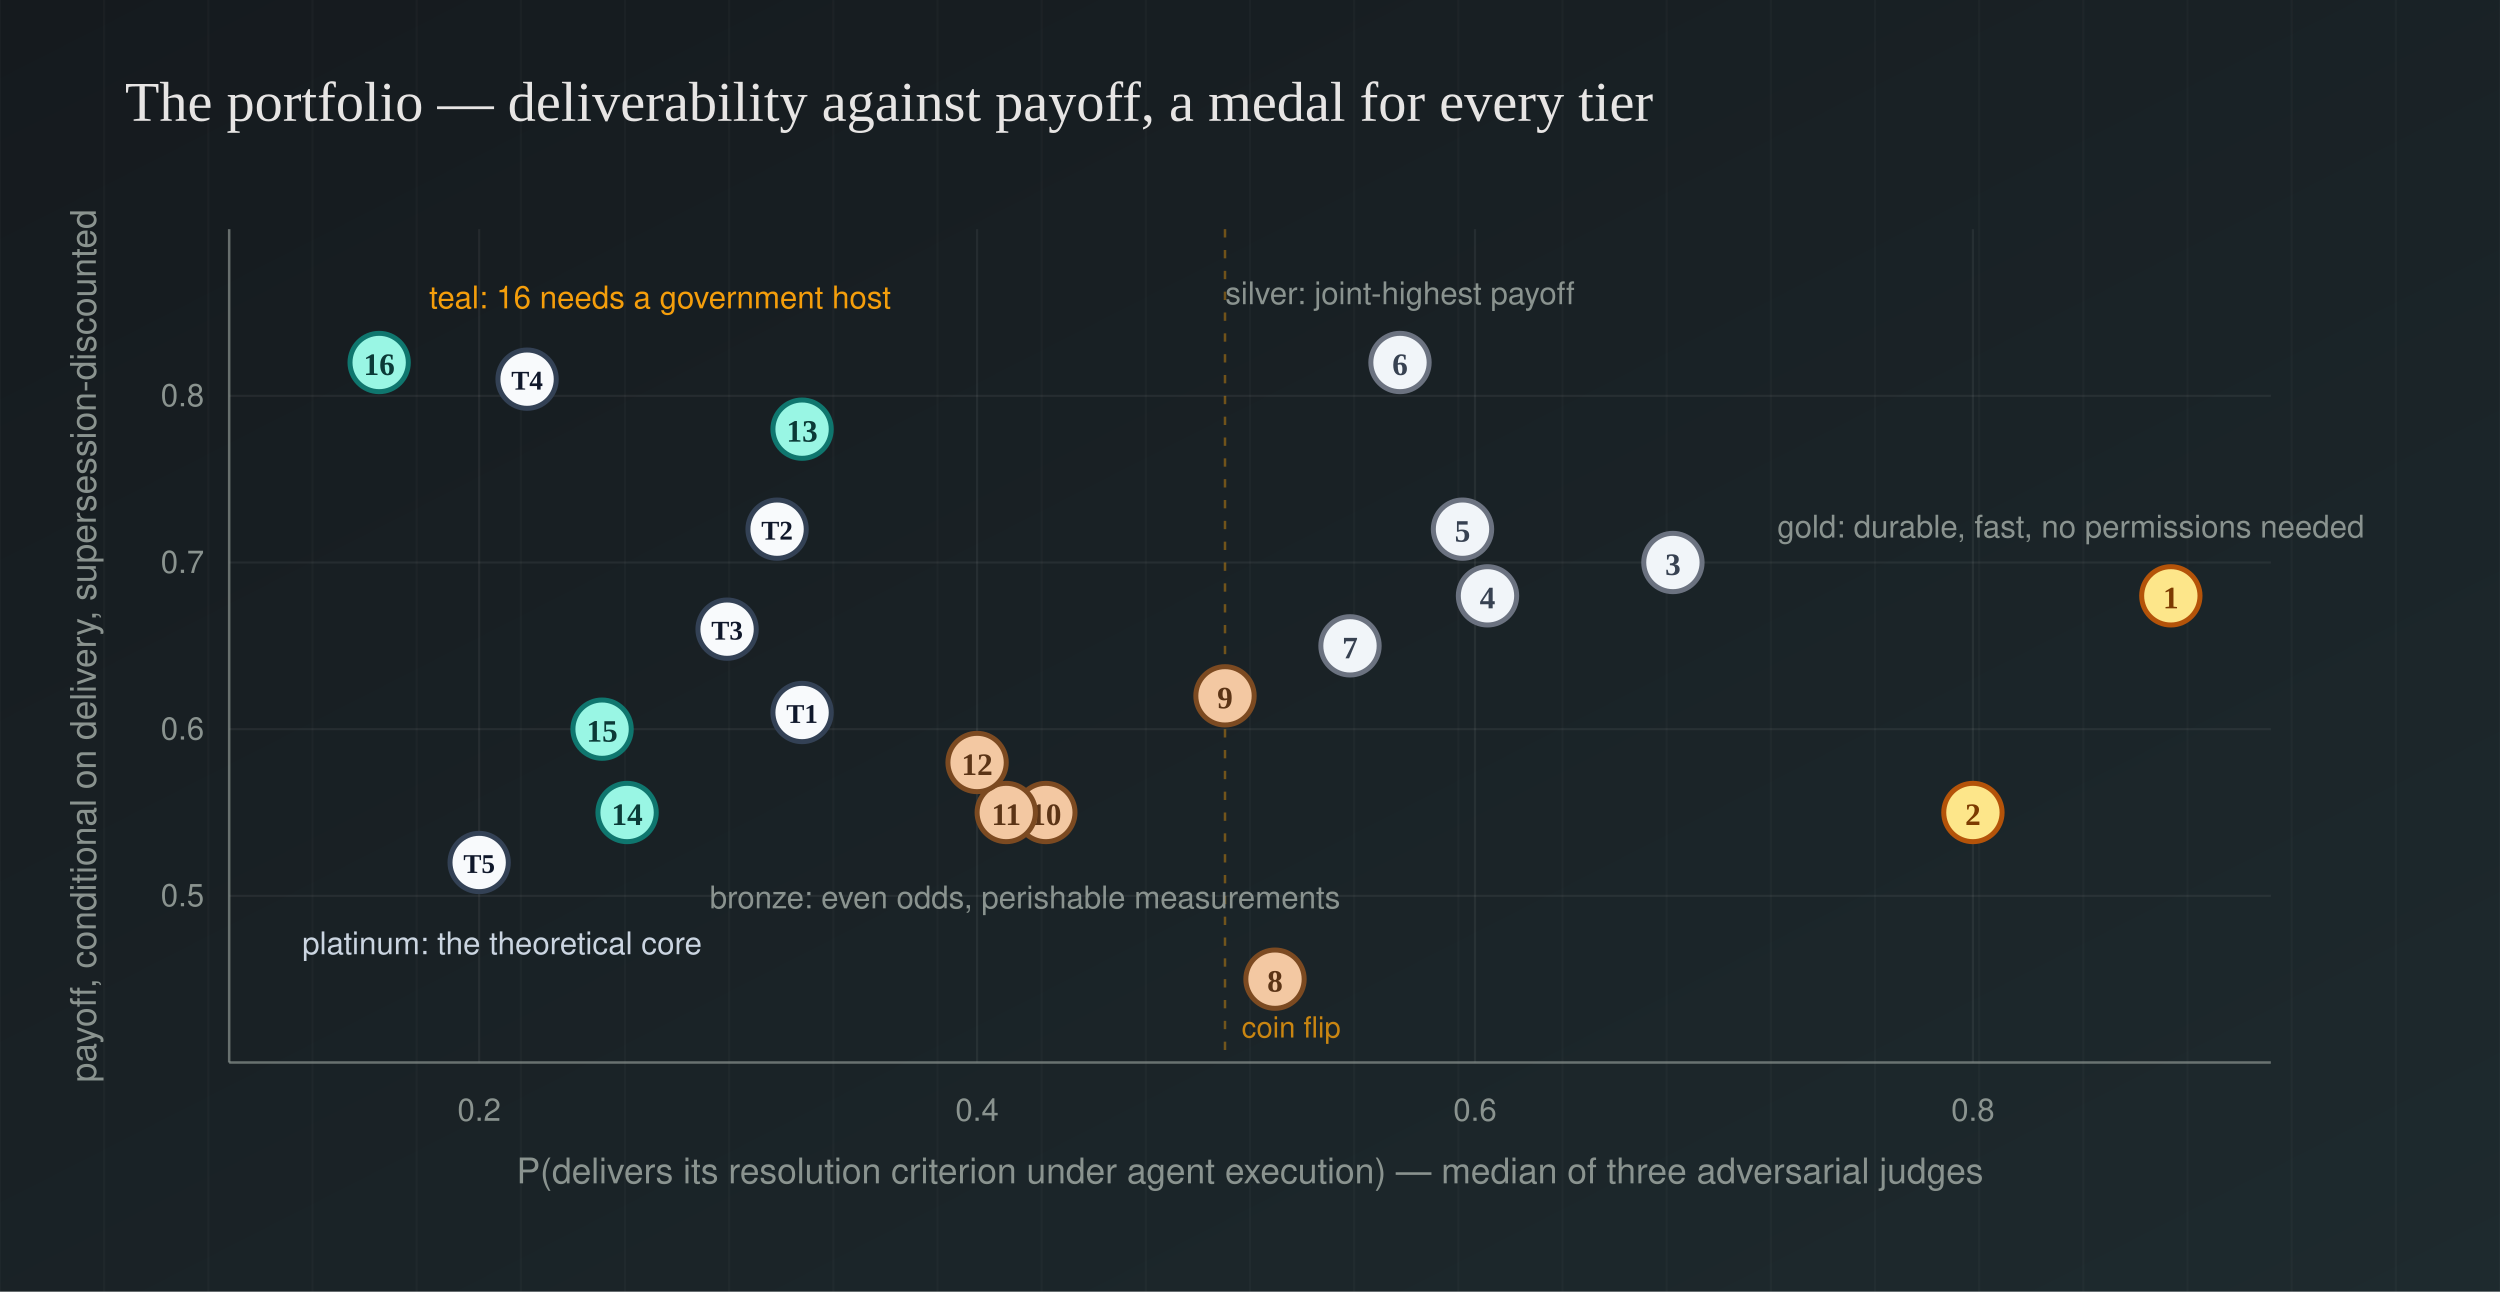
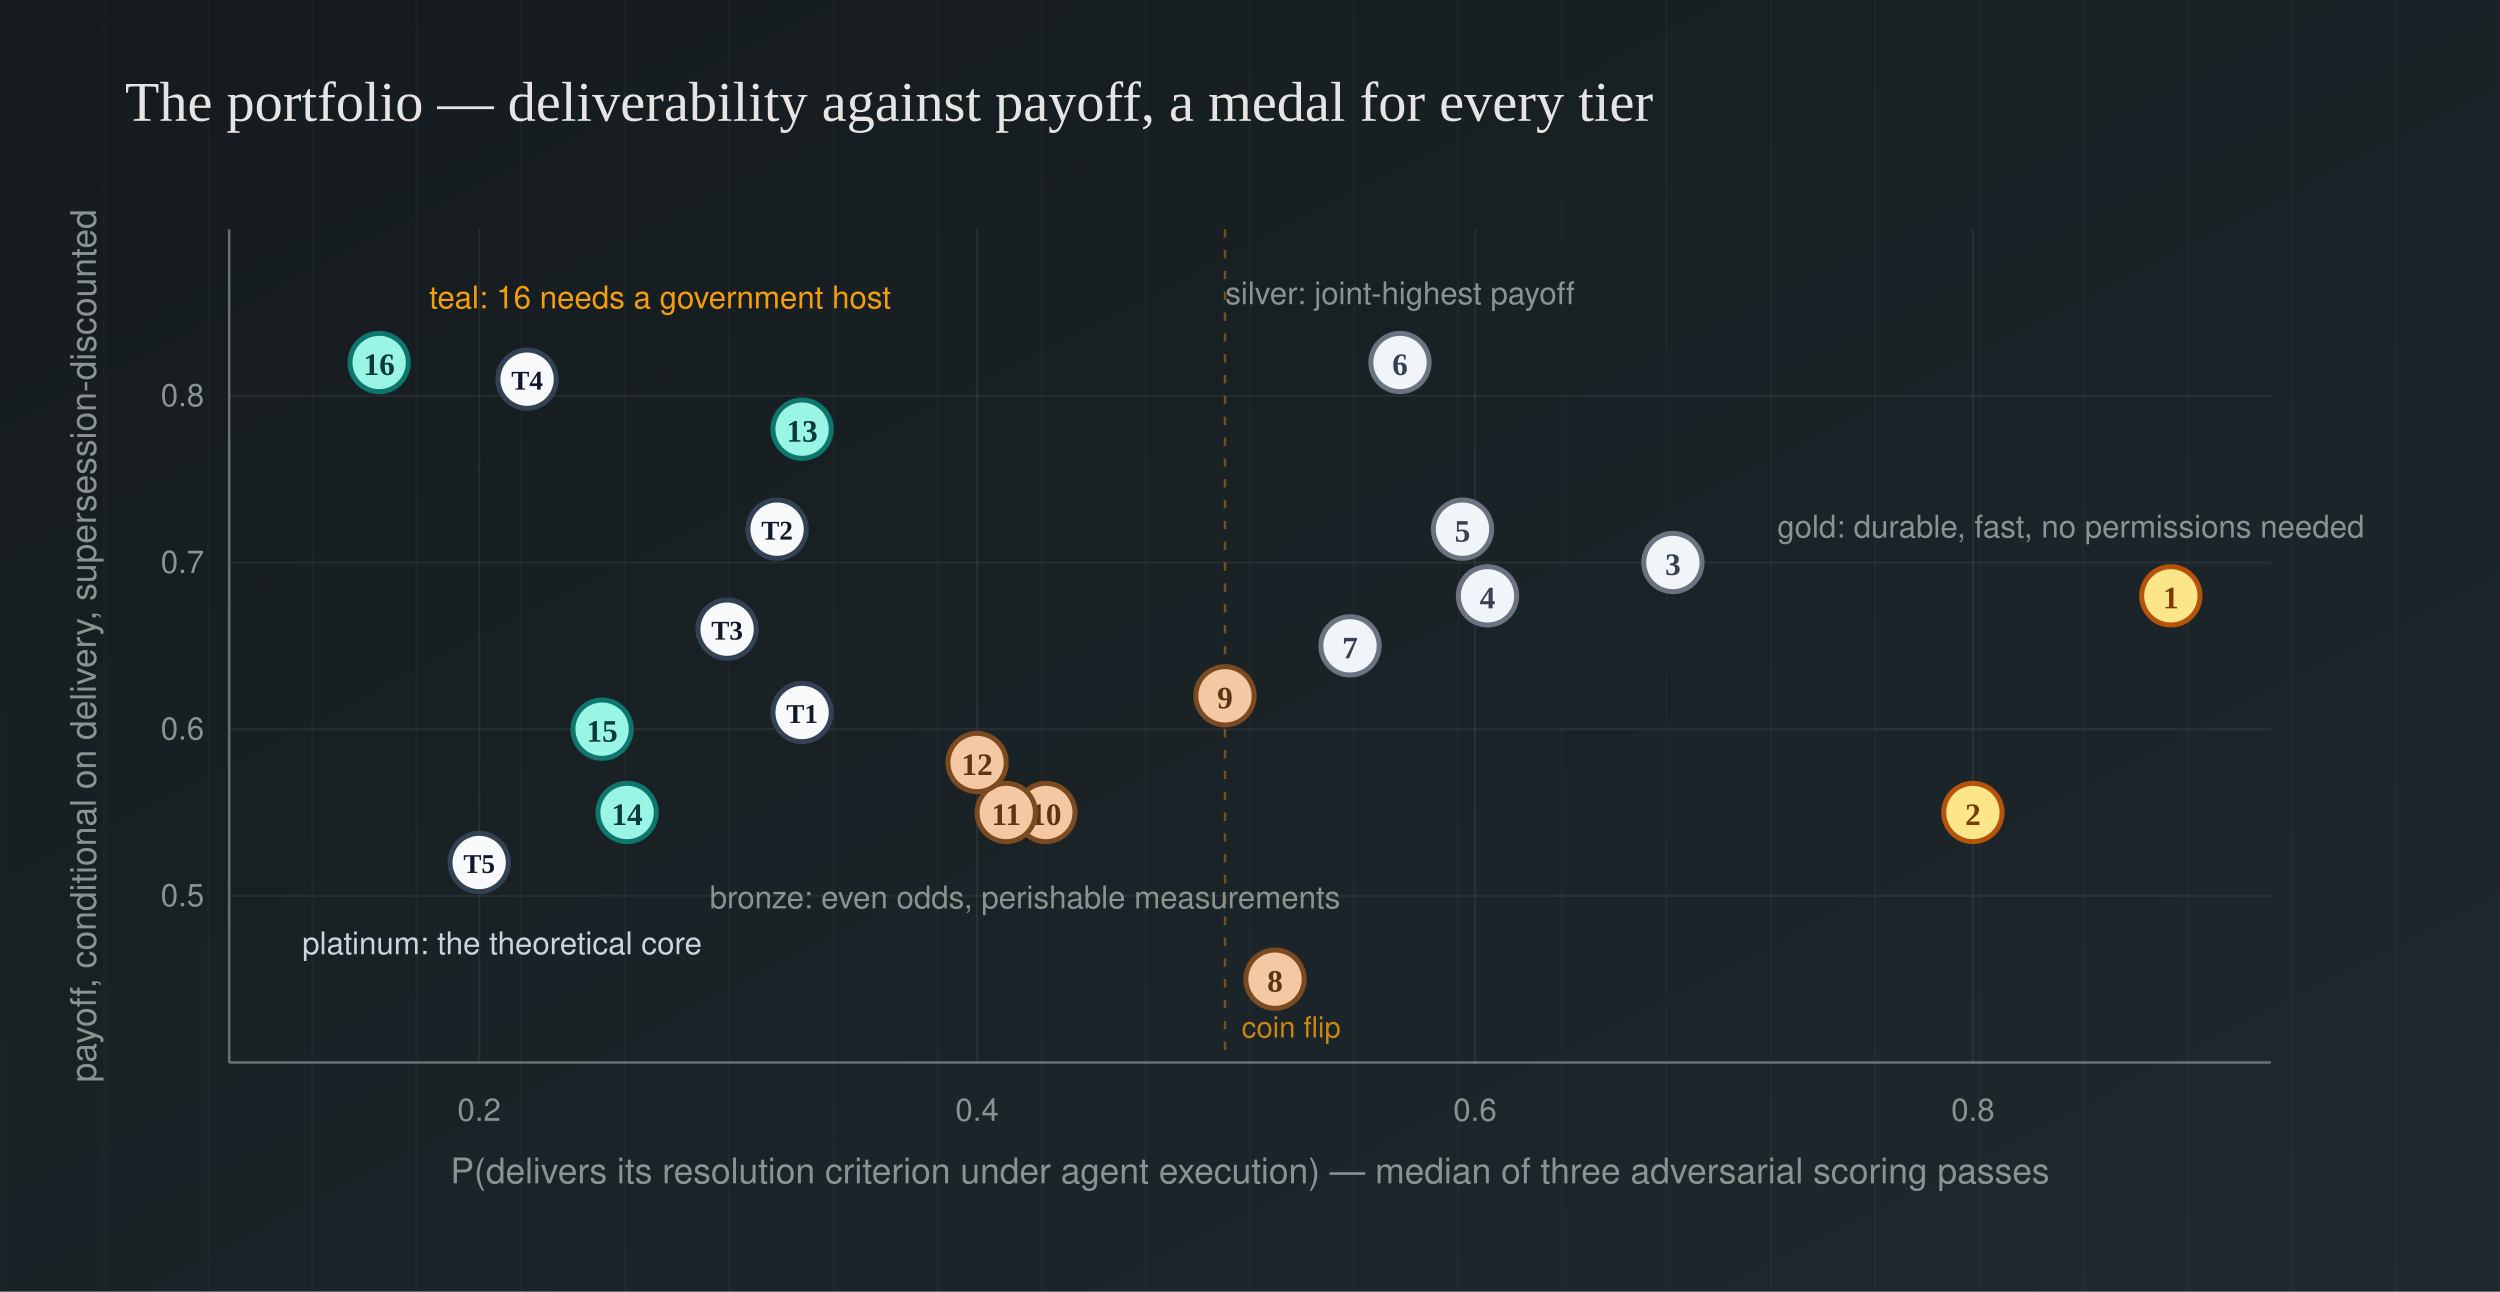
<svg xmlns="http://www.w3.org/2000/svg" viewBox="0 0 1200 620" width="1200" height="620" role="img" aria-labelledby="t3 d3">
  <defs>
    <linearGradient id="bg" x1="0" y1="0" x2="1" y2="1">
      <stop offset="0" stop-color="#151a1e" />
      <stop offset="1" stop-color="#1e2a2e" />
    </linearGradient>
  </defs>
  <rect width="1200" height="620" fill="url(#bg)" />
  <line x1="0" y1="0" x2="0" y2="620" stroke="#e7e5e4" stroke-width="1" opacity="0.03" />
  <line x1="50" y1="0" x2="50" y2="620" stroke="#e7e5e4" stroke-width="1" opacity="0.03" />
  <line x1="100" y1="0" x2="100" y2="620" stroke="#e7e5e4" stroke-width="1" opacity="0.03" />
  <line x1="150" y1="0" x2="150" y2="620" stroke="#e7e5e4" stroke-width="1" opacity="0.03" />
  <line x1="200" y1="0" x2="200" y2="620" stroke="#e7e5e4" stroke-width="1" opacity="0.03" />
  <line x1="250" y1="0" x2="250" y2="620" stroke="#e7e5e4" stroke-width="1" opacity="0.03" />
  <line x1="300" y1="0" x2="300" y2="620" stroke="#e7e5e4" stroke-width="1" opacity="0.03" />
  <line x1="350" y1="0" x2="350" y2="620" stroke="#e7e5e4" stroke-width="1" opacity="0.03" />
  <line x1="400" y1="0" x2="400" y2="620" stroke="#e7e5e4" stroke-width="1" opacity="0.03" />
  <line x1="450" y1="0" x2="450" y2="620" stroke="#e7e5e4" stroke-width="1" opacity="0.03" />
  <line x1="500" y1="0" x2="500" y2="620" stroke="#e7e5e4" stroke-width="1" opacity="0.03" />
  <line x1="550" y1="0" x2="550" y2="620" stroke="#e7e5e4" stroke-width="1" opacity="0.03" />
  <line x1="600" y1="0" x2="600" y2="620" stroke="#e7e5e4" stroke-width="1" opacity="0.03" />
  <line x1="650" y1="0" x2="650" y2="620" stroke="#e7e5e4" stroke-width="1" opacity="0.03" />
  <line x1="700" y1="0" x2="700" y2="620" stroke="#e7e5e4" stroke-width="1" opacity="0.03" />
  <line x1="750" y1="0" x2="750" y2="620" stroke="#e7e5e4" stroke-width="1" opacity="0.03" />
  <line x1="800" y1="0" x2="800" y2="620" stroke="#e7e5e4" stroke-width="1" opacity="0.03" />
  <line x1="850" y1="0" x2="850" y2="620" stroke="#e7e5e4" stroke-width="1" opacity="0.03" />
  <line x1="900" y1="0" x2="900" y2="620" stroke="#e7e5e4" stroke-width="1" opacity="0.03" />
  <line x1="950" y1="0" x2="950" y2="620" stroke="#e7e5e4" stroke-width="1" opacity="0.03" />
  <line x1="1000" y1="0" x2="1000" y2="620" stroke="#e7e5e4" stroke-width="1" opacity="0.03" />
  <line x1="1050" y1="0" x2="1050" y2="620" stroke="#e7e5e4" stroke-width="1" opacity="0.03" />
  <line x1="1100" y1="0" x2="1100" y2="620" stroke="#e7e5e4" stroke-width="1" opacity="0.03" />
  <line x1="1150" y1="0" x2="1150" y2="620" stroke="#e7e5e4" stroke-width="1" opacity="0.03" />
  <line x1="1200" y1="0" x2="1200" y2="620" stroke="#e7e5e4" stroke-width="1" opacity="0.03" />
  <text x="60" y="58" font-family="Georgia, 'Times New Roman', serif" font-size="27" fill="#e7e5e4">The portfolio — deliverability against payoff, a medal for every tier</text>
  <line x1="230" y1="110" x2="230" y2="510" stroke="#e7e5e4" stroke-width="1" opacity="0.07" />
  <text x="230" y="538" font-family="system-ui, -apple-system, 'Segoe UI', Helvetica, Arial, sans-serif" font-size="15" fill="#8a938f" text-anchor="middle">0.2</text>
  <line x1="469" y1="110" x2="469" y2="510" stroke="#e7e5e4" stroke-width="1" opacity="0.07" />
  <text x="469" y="538" font-family="system-ui, -apple-system, 'Segoe UI', Helvetica, Arial, sans-serif" font-size="15" fill="#8a938f" text-anchor="middle">0.4</text>
  <line x1="708" y1="110" x2="708" y2="510" stroke="#e7e5e4" stroke-width="1" opacity="0.07" />
  <text x="708" y="538" font-family="system-ui, -apple-system, 'Segoe UI', Helvetica, Arial, sans-serif" font-size="15" fill="#8a938f" text-anchor="middle">0.6</text>
  <line x1="947" y1="110" x2="947" y2="510" stroke="#e7e5e4" stroke-width="1" opacity="0.07" />
  <text x="947" y="538" font-family="system-ui, -apple-system, 'Segoe UI', Helvetica, Arial, sans-serif" font-size="15" fill="#8a938f" text-anchor="middle">0.8</text>
  <line x1="110" y1="430" x2="1090" y2="430" stroke="#e7e5e4" stroke-width="1" opacity="0.07" />
  <text x="98" y="435" font-family="system-ui, -apple-system, 'Segoe UI', Helvetica, Arial, sans-serif" font-size="15" fill="#8a938f" text-anchor="end">0.5</text>
  <line x1="110" y1="350" x2="1090" y2="350" stroke="#e7e5e4" stroke-width="1" opacity="0.07" />
  <text x="98" y="355" font-family="system-ui, -apple-system, 'Segoe UI', Helvetica, Arial, sans-serif" font-size="15" fill="#8a938f" text-anchor="end">0.6</text>
  <line x1="110" y1="270" x2="1090" y2="270" stroke="#e7e5e4" stroke-width="1" opacity="0.07" />
  <text x="98" y="275" font-family="system-ui, -apple-system, 'Segoe UI', Helvetica, Arial, sans-serif" font-size="15" fill="#8a938f" text-anchor="end">0.7</text>
  <line x1="110" y1="190" x2="1090" y2="190" stroke="#e7e5e4" stroke-width="1" opacity="0.07" />
  <text x="98" y="195" font-family="system-ui, -apple-system, 'Segoe UI', Helvetica, Arial, sans-serif" font-size="15" fill="#8a938f" text-anchor="end">0.8</text>
  <line x1="110" y1="510" x2="1090" y2="510" stroke="#8a938f" stroke-width="1.2" opacity="0.7" />
  <line x1="110" y1="110" x2="110" y2="510" stroke="#8a938f" stroke-width="1.2" opacity="0.7" />
  <line x1="588" y1="110" x2="588" y2="510" stroke="#f59e0b" stroke-width="1.2" stroke-dasharray="4 6" opacity="0.4" />
  <text x="596" y="498" font-family="system-ui, -apple-system, 'Segoe UI', Helvetica, Arial, sans-serif" font-size="14" fill="#f59e0b" opacity="0.8">coin flip</text>
-   <text x="600" y="568" font-family="system-ui, -apple-system, 'Segoe UI', Helvetica, Arial, sans-serif" font-size="17" fill="#8a938f" text-anchor="middle">P(delivers its resolution criterion under agent execution) — median of three adversarial judges</text>
+   <text x="600" y="568" font-family="system-ui, -apple-system, 'Segoe UI', Helvetica, Arial, sans-serif" font-size="17" fill="#8a938f" text-anchor="middle">P(delivers its resolution criterion under agent execution) — median of three adversarial scoring passes</text>
  <text x="46" y="310" font-family="system-ui, -apple-system, 'Segoe UI', Helvetica, Arial, sans-serif" font-size="17" fill="#8a938f" text-anchor="middle" transform="rotate(-90 46 310)">payoff, conditional on delivery, supersession-discounted</text>
  <circle cx="1042" cy="286" r="14" fill="#fde68a" />
  <circle cx="1042" cy="286" r="14" fill="none" stroke="#b45309" stroke-width="2.4" />
  <text x="1042" y="292" font-family="Georgia, 'Times New Roman', serif" font-size="15" font-weight="bold" fill="#7c3a00" text-anchor="middle">1</text>
  <circle cx="947" cy="390" r="14" fill="#fde68a" />
  <circle cx="947" cy="390" r="14" fill="none" stroke="#b45309" stroke-width="2.4" />
  <text x="947" y="396" font-family="Georgia, 'Times New Roman', serif" font-size="15" font-weight="bold" fill="#7c3a00" text-anchor="middle">2</text>
  <circle cx="803" cy="270" r="14" fill="#f1f5f9" />
  <circle cx="803" cy="270" r="14" fill="none" stroke="#6b7280" stroke-width="2.4" />
  <text x="803" y="276" font-family="Georgia, 'Times New Roman', serif" font-size="15" font-weight="bold" fill="#374151" text-anchor="middle">3</text>
  <circle cx="714" cy="286" r="14" fill="#f1f5f9" />
  <circle cx="714" cy="286" r="14" fill="none" stroke="#6b7280" stroke-width="2.4" />
  <text x="714" y="292" font-family="Georgia, 'Times New Roman', serif" font-size="15" font-weight="bold" fill="#374151" text-anchor="middle">4</text>
  <circle cx="702" cy="254" r="14" fill="#f1f5f9" />
  <circle cx="702" cy="254" r="14" fill="none" stroke="#6b7280" stroke-width="2.4" />
  <text x="702" y="260" font-family="Georgia, 'Times New Roman', serif" font-size="15" font-weight="bold" fill="#374151" text-anchor="middle">5</text>
  <circle cx="672" cy="174" r="14" fill="#f1f5f9" />
  <circle cx="672" cy="174" r="14" fill="none" stroke="#6b7280" stroke-width="2.4" />
  <text x="672" y="180" font-family="Georgia, 'Times New Roman', serif" font-size="15" font-weight="bold" fill="#374151" text-anchor="middle">6</text>
  <circle cx="648" cy="310" r="14" fill="#f1f5f9" />
  <circle cx="648" cy="310" r="14" fill="none" stroke="#6b7280" stroke-width="2.4" />
  <text x="648" y="316" font-family="Georgia, 'Times New Roman', serif" font-size="15" font-weight="bold" fill="#374151" text-anchor="middle">7</text>
  <circle cx="612" cy="470" r="14" fill="#f3c8a2" />
  <circle cx="612" cy="470" r="14" fill="none" stroke="#7c4a21" stroke-width="2.4" />
  <text x="612" y="476" font-family="Georgia, 'Times New Roman', serif" font-size="15" font-weight="bold" fill="#5b3416" text-anchor="middle">8</text>
  <circle cx="588" cy="334" r="14" fill="#f3c8a2" />
  <circle cx="588" cy="334" r="14" fill="none" stroke="#7c4a21" stroke-width="2.4" />
  <text x="588" y="340" font-family="Georgia, 'Times New Roman', serif" font-size="15" font-weight="bold" fill="#5b3416" text-anchor="middle">9</text>
  <circle cx="502" cy="390" r="14" fill="#f3c8a2" />
  <circle cx="502" cy="390" r="14" fill="none" stroke="#7c4a21" stroke-width="2.4" />
  <text x="502" y="396" font-family="Georgia, 'Times New Roman', serif" font-size="15" font-weight="bold" fill="#5b3416" text-anchor="middle">10</text>
  <circle cx="483" cy="390" r="14" fill="#f3c8a2" />
  <circle cx="483" cy="390" r="14" fill="none" stroke="#7c4a21" stroke-width="2.4" />
  <text x="483" y="396" font-family="Georgia, 'Times New Roman', serif" font-size="15" font-weight="bold" fill="#5b3416" text-anchor="middle">11</text>
  <circle cx="469" cy="366" r="14" fill="#f3c8a2" />
  <circle cx="469" cy="366" r="14" fill="none" stroke="#7c4a21" stroke-width="2.4" />
  <text x="469" y="372" font-family="Georgia, 'Times New Roman', serif" font-size="15" font-weight="bold" fill="#5b3416" text-anchor="middle">12</text>
  <circle cx="385" cy="206" r="14" fill="#99f6e4" />
  <circle cx="385" cy="206" r="14" fill="none" stroke="#0f766e" stroke-width="2.4" />
  <text x="385" y="212" font-family="Georgia, 'Times New Roman', serif" font-size="15" font-weight="bold" fill="#0b3a37" text-anchor="middle">13</text>
  <circle cx="301" cy="390" r="14" fill="#99f6e4" />
  <circle cx="301" cy="390" r="14" fill="none" stroke="#0f766e" stroke-width="2.4" />
  <text x="301" y="396" font-family="Georgia, 'Times New Roman', serif" font-size="15" font-weight="bold" fill="#0b3a37" text-anchor="middle">14</text>
  <circle cx="289" cy="350" r="14" fill="#99f6e4" />
  <circle cx="289" cy="350" r="14" fill="none" stroke="#0f766e" stroke-width="2.4" />
  <text x="289" y="356" font-family="Georgia, 'Times New Roman', serif" font-size="15" font-weight="bold" fill="#0b3a37" text-anchor="middle">15</text>
  <circle cx="182" cy="174" r="14" fill="#99f6e4" />
  <circle cx="182" cy="174" r="14" fill="none" stroke="#0f766e" stroke-width="2.4" />
  <text x="182" y="180" font-family="Georgia, 'Times New Roman', serif" font-size="15" font-weight="bold" fill="#0b3a37" text-anchor="middle">16</text>
  <text x="994" y="258" font-family="system-ui, -apple-system, 'Segoe UI', Helvetica, Arial, sans-serif" font-size="15" fill="#8a938f" text-anchor="middle">gold: durable, fast, no permissions needed</text>
  <text x="672" y="146" font-family="system-ui, -apple-system, 'Segoe UI', Helvetica, Arial, sans-serif" font-size="15" fill="#8a938f" text-anchor="middle">silver: joint-highest payoff</text>
  <text x="492" y="436" font-family="system-ui, -apple-system, 'Segoe UI', Helvetica, Arial, sans-serif" font-size="15" fill="#8a938f" text-anchor="middle">bronze: even odds, perishable measurements</text>
  <text x="206" y="148" font-family="system-ui, -apple-system, 'Segoe UI', Helvetica, Arial, sans-serif" font-size="15" fill="#f59e0b">teal: 16 needs a government host</text>
  <circle cx="385" cy="342" r="14" fill="#f8fafc" />
  <circle cx="385" cy="342" r="14" fill="none" stroke="#334155" stroke-width="2.4" />
  <text x="385" y="347" font-family="Georgia, 'Times New Roman', serif" font-size="13" font-weight="bold" fill="#0f172a" text-anchor="middle">T1</text>
  <circle cx="373" cy="254" r="14" fill="#f8fafc" />
  <circle cx="373" cy="254" r="14" fill="none" stroke="#334155" stroke-width="2.4" />
  <text x="373" y="259" font-family="Georgia, 'Times New Roman', serif" font-size="13" font-weight="bold" fill="#0f172a" text-anchor="middle">T2</text>
  <circle cx="349" cy="302" r="14" fill="#f8fafc" />
  <circle cx="349" cy="302" r="14" fill="none" stroke="#334155" stroke-width="2.4" />
  <text x="349" y="307" font-family="Georgia, 'Times New Roman', serif" font-size="13" font-weight="bold" fill="#0f172a" text-anchor="middle">T3</text>
  <circle cx="253" cy="182" r="14" fill="#f8fafc" />
  <circle cx="253" cy="182" r="14" fill="none" stroke="#334155" stroke-width="2.4" />
  <text x="253" y="187" font-family="Georgia, 'Times New Roman', serif" font-size="13" font-weight="bold" fill="#0f172a" text-anchor="middle">T4</text>
  <circle cx="230" cy="414" r="14" fill="#f8fafc" />
  <circle cx="230" cy="414" r="14" fill="none" stroke="#334155" stroke-width="2.4" />
  <text x="230" y="419" font-family="Georgia, 'Times New Roman', serif" font-size="13" font-weight="bold" fill="#0f172a" text-anchor="middle">T5</text>
  <text x="241" y="458" font-family="system-ui, -apple-system, 'Segoe UI', Helvetica, Arial, sans-serif" font-size="15" fill="#cbd5e1" text-anchor="middle">platinum: the theoretical core</text>
</svg>
